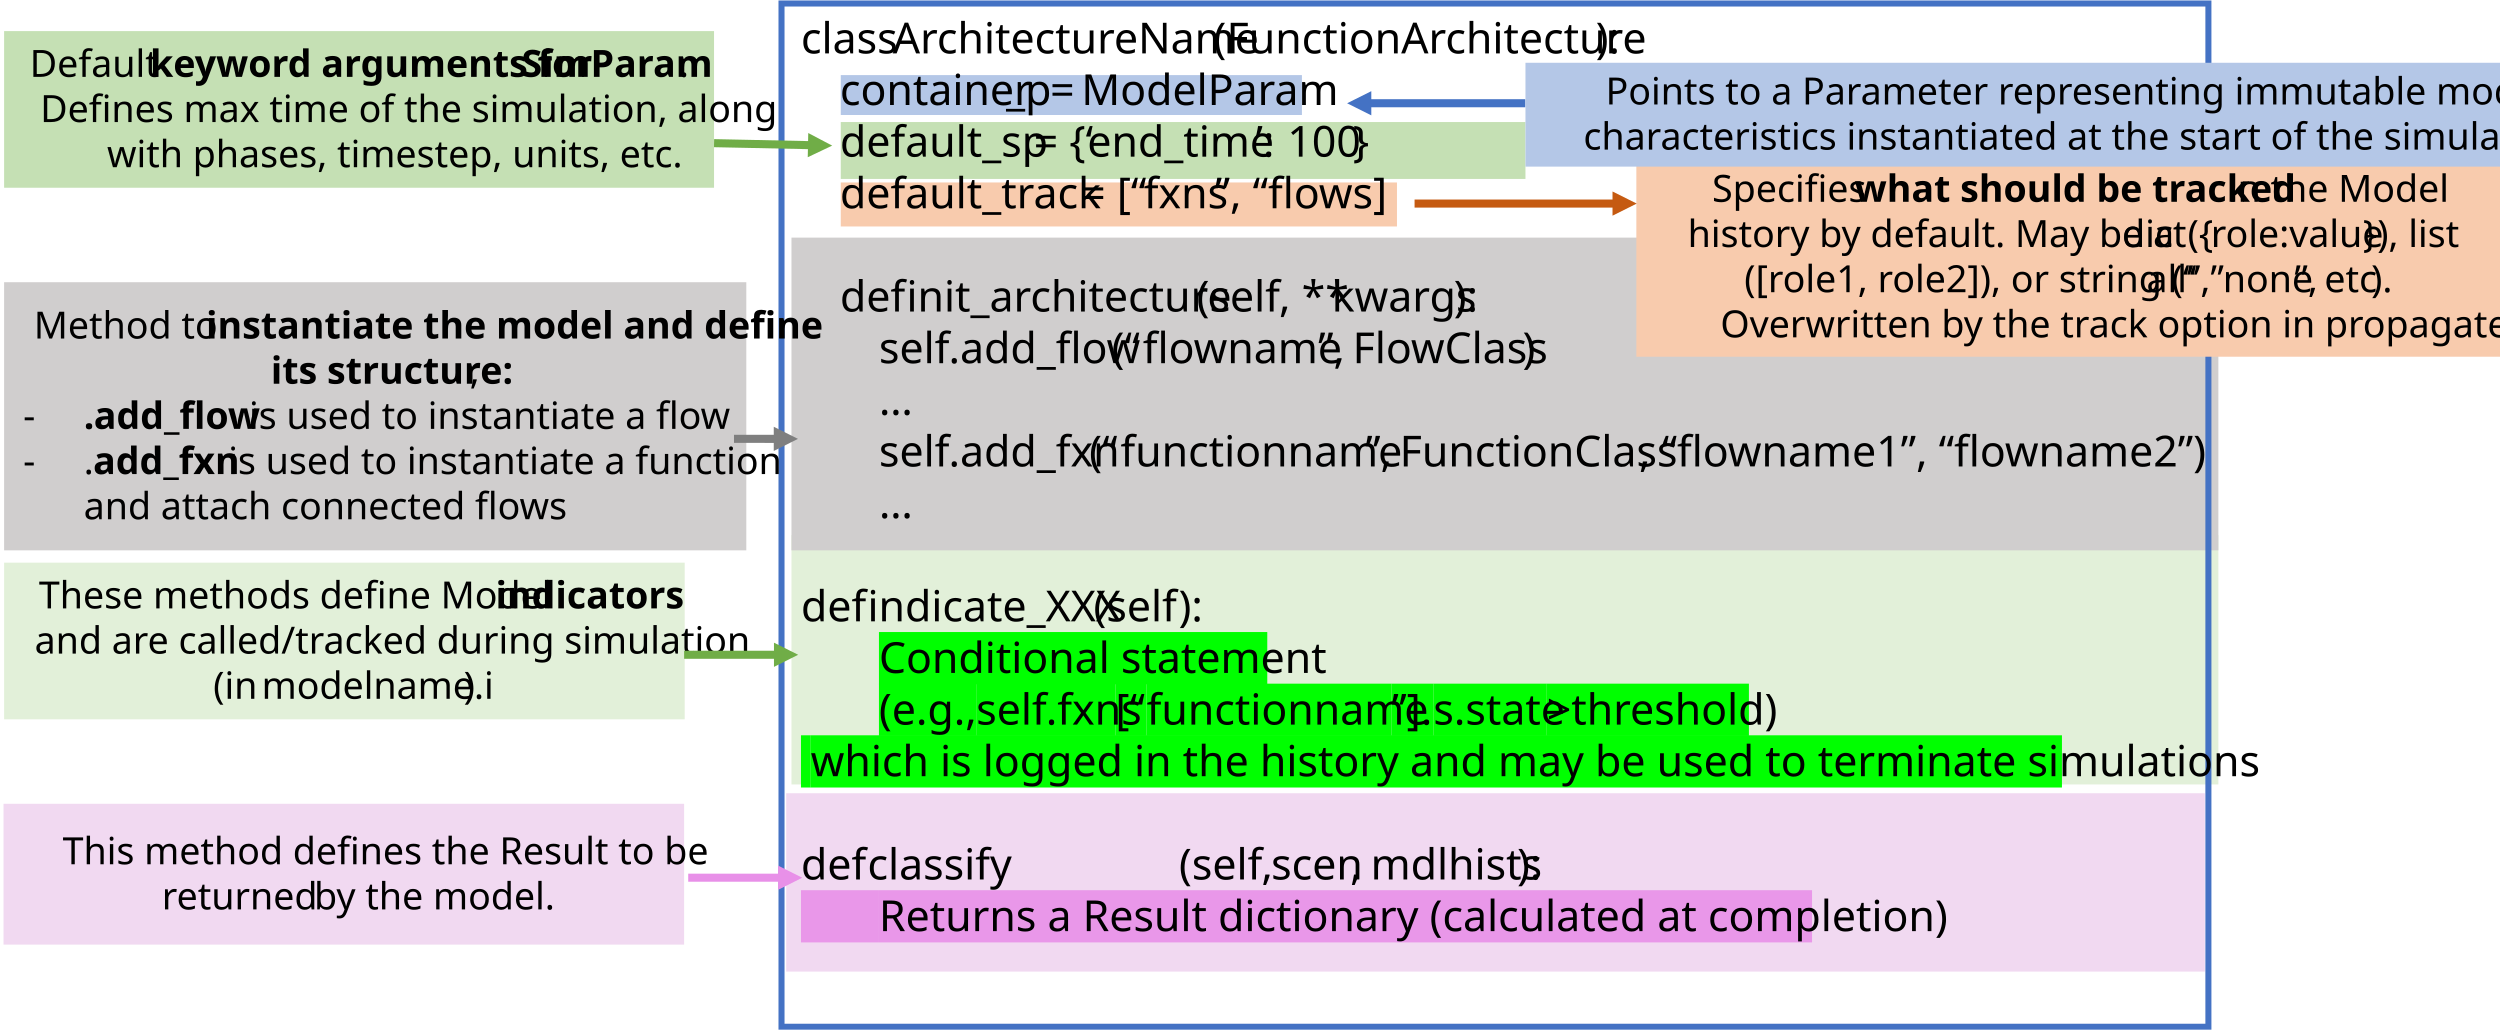
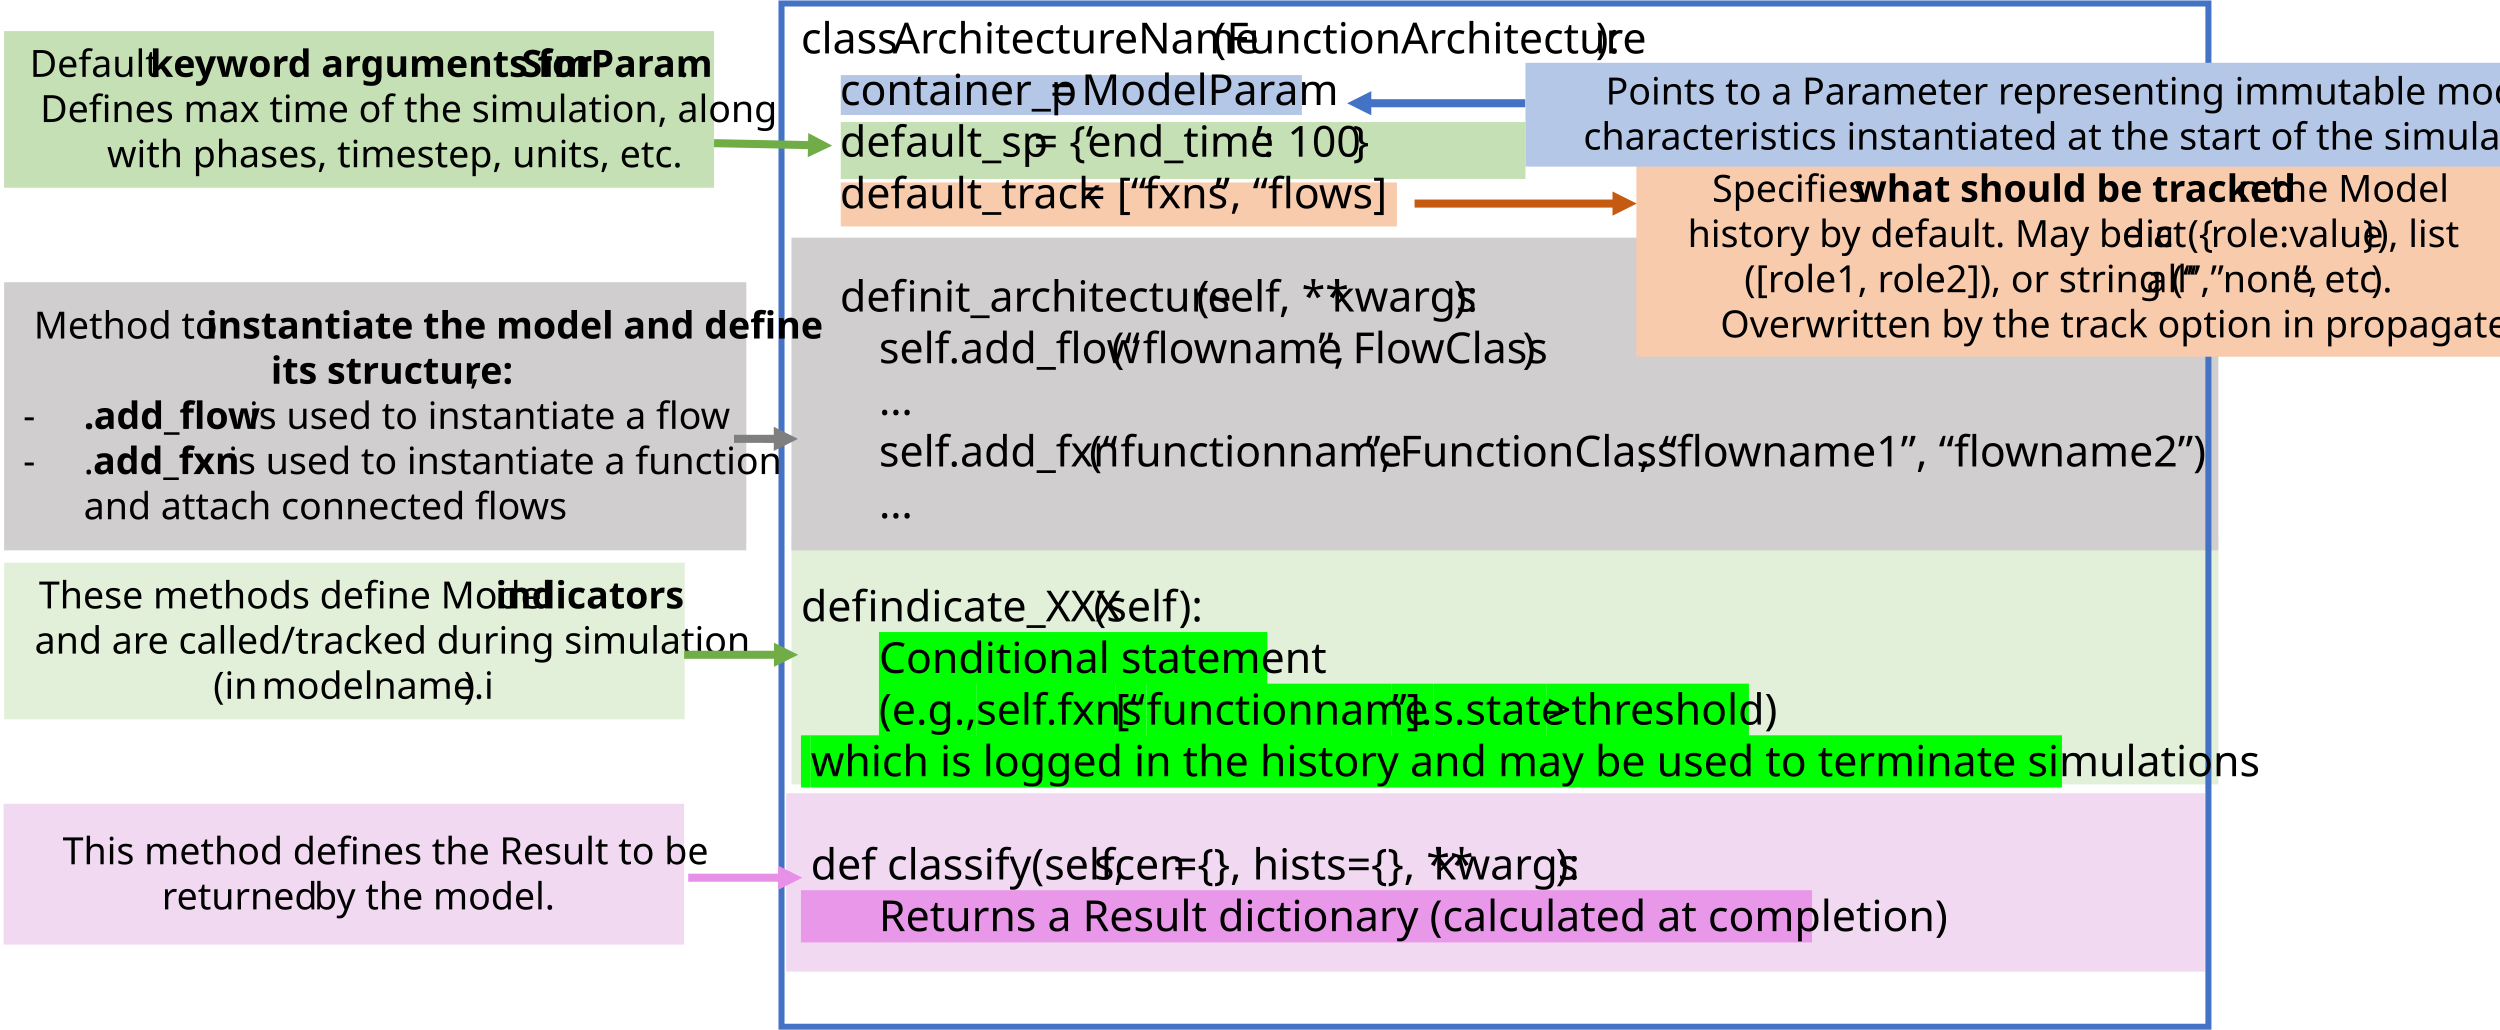
<svg xmlns="http://www.w3.org/2000/svg" width="4261" height="1755" xml:space="preserve" overflow="hidden">
  <g transform="translate(-68 -326)">
    <rect x="1417" y="1238" width="2432" height="425" fill="#E2F0D9" />
    <rect x="1408" y="1678" width="2418" height="304" fill="#F1D9F1" />
    <rect x="1417" y="731" width="2432" height="533" fill="#D0CECE" />
    <rect x="1501" y="637" width="948" height="75" fill="#F8CBAD" />
    <rect x="1501" y="534" width="1167" height="97" fill="#C5E0B4" />
    <rect x="1501" y="454" width="786" height="68" fill="#B4C7E7" />
    <rect x="1400" y="332" width="2432" height="1744" stroke="#4472C4" stroke-width="10.312" stroke-miterlimit="8" fill="none" />
    <path d="M1566.08 1403.24 2227.94 1403.24 2227.94 1492.24 1566.08 1492.24Z" fill="#00FF00" fill-rule="evenodd" />
    <path d="M1566.08 1491.24 1731.86 1491.24 1731.86 1580.24 1566.08 1580.24Z" fill="#00FF00" fill-rule="evenodd" />
    <path d="M1731.86 1491.24 1969.03 1491.24 1969.03 1580.24 1731.86 1580.24Z" fill="#00FF00" fill-rule="evenodd" />
    <path d="M1969.03 1491.24 2022.31 1491.24 2022.31 1580.24 1969.03 1580.24Z" fill="#00FF00" fill-rule="evenodd" />
    <path d="M2022.31 1491.24 2439.39 1491.24 2439.39 1580.24 2022.31 1580.24Z" fill="#00FF00" fill-rule="evenodd" />
    <path d="M2439.39 1491.24 2511.01 1491.24 2511.01 1580.24 2439.39 1580.24Z" fill="#00FF00" fill-rule="evenodd" />
    <path d="M2511.01 1491.24 2704.33 1491.24 2704.33 1580.24 2511.01 1580.24Z" fill="#00FF00" fill-rule="evenodd" />
    <path d="M2704.33 1491.24 3048.84 1491.24 3048.84 1580.24 2704.33 1580.24Z" fill="#00FF00" fill-rule="evenodd" />
    <path d="M1433.17 1579.24 1449.78 1579.24 1449.78 1668.24 1433.17 1668.24Z" fill="#00FF00" fill-rule="evenodd" />
    <path d="M1449.78 1579.24 3582.38 1579.24 3582.38 1668.24 1449.78 1668.24Z" fill="#00FF00" fill-rule="evenodd" />
    <path d="M1433.17 1843.24 1566.08 1843.24 1566.08 1932.24 1433.17 1932.24Z" fill="#E997E9" fill-rule="evenodd" />
    <path d="M1566.08 1843.24 3156.43 1843.24 3156.43 1932.24 1566.08 1932.24Z" fill="#E997E9" fill-rule="evenodd" />
    <text font-family="Calibri,Calibri_MSFontService,sans-serif" font-weight="400" font-size="73" transform="matrix(1 0 0 1 1433.17 417)">class </text>
    <text font-family="Calibri,Calibri_MSFontService,sans-serif" font-weight="400" font-size="73" transform="matrix(1 0 0 1 1589.57 417)">ArchitectureName</text>
    <text font-family="Calibri,Calibri_MSFontService,sans-serif" font-weight="400" font-size="73" transform="matrix(1 0 0 1 2136.18 417)">(</text>
    <text font-family="Calibri,Calibri_MSFontService,sans-serif" font-weight="400" font-size="73" transform="matrix(1 0 0 1 2158.53 417)">FunctionArchitecture</text>
    <text font-family="Calibri,Calibri_MSFontService,sans-serif" font-weight="400" font-size="73" transform="matrix(1 0 0 1 2787.63 417)">):</text>
-     <text font-family="Calibri,Calibri_MSFontService,sans-serif" font-weight="400" font-size="73" transform="matrix(1 0 0 1 1499.63 505)">container</text>
-     <text font-family="Calibri,Calibri_MSFontService,sans-serif" font-weight="400" font-size="73" transform="matrix(1 0 0 1 1782.74 505)">_p</text>
+     <text font-family="Calibri,Calibri_MSFontService,sans-serif" font-weight="400" font-size="73" transform="matrix(1 0 0 1 1499.63 505)">container_p</text>
    <text font-family="Calibri,Calibri_MSFontService,sans-serif" font-weight="400" font-size="73" transform="matrix(1 0 0 1 1857.79 505)">= </text>
    <text font-family="Calibri,Calibri_MSFontService,sans-serif" font-weight="400" font-size="73" transform="matrix(1 0 0 1 1911.07 505)">ModelParam</text>
    <text font-family="Calibri,Calibri_MSFontService,sans-serif" font-weight="400" font-size="73" transform="matrix(1 0 0 1 1499.63 593)">default_sp</text>
    <text font-family="Calibri,Calibri_MSFontService,sans-serif" font-weight="400" font-size="73" transform="matrix(1 0 0 1 1829.83 593)">= {‘</text>
    <text font-family="Calibri,Calibri_MSFontService,sans-serif" font-weight="400" font-size="73" transform="matrix(1 0 0 1 1921.25 593)">end_time</text>
    <text font-family="Calibri,Calibri_MSFontService,sans-serif" font-weight="400" font-size="73" transform="matrix(1 0 0 1 2207.7 593)">’:</text>
    <text font-family="Calibri,Calibri_MSFontService,sans-serif" font-weight="400" font-size="73" transform="matrix(1 0 0 1 2262.13 593)">100</text>
    <text font-family="Calibri,Calibri_MSFontService,sans-serif" font-weight="400" font-size="73" transform="matrix(1 0 0 1 2373.85 593)">}</text>
    <text font-family="Calibri,Calibri_MSFontService,sans-serif" font-weight="400" font-size="73" transform="matrix(1 0 0 1 1499.63 681)">default_track</text>
    <text font-family="Calibri,Calibri_MSFontService,sans-serif" font-weight="400" font-size="73" transform="matrix(1 0 0 1 1910.82 681)">= [“</text>
    <text font-family="Calibri,Calibri_MSFontService,sans-serif" font-weight="400" font-size="73" transform="matrix(1 0 0 1 2017.38 681)">fxns</text>
    <text font-family="Calibri,Calibri_MSFontService,sans-serif" font-weight="400" font-size="73" transform="matrix(1 0 0 1 2138.27 681)">”, “flows]</text>
    <text font-family="Calibri,Calibri_MSFontService,sans-serif" font-weight="400" font-size="73" transform="matrix(1 0 0 1 1499.63 857)">def </text>
    <text font-family="Calibri,Calibri_MSFontService,sans-serif" font-weight="400" font-size="73" transform="matrix(1 0 0 1 1612.99 857)">init_architecture</text>
    <text font-family="Calibri,Calibri_MSFontService,sans-serif" font-weight="400" font-size="73" transform="matrix(1 0 0 1 2107.47 857)">(self, **</text>
    <text font-family="Calibri,Calibri_MSFontService,sans-serif" font-weight="400" font-size="73" transform="matrix(1 0 0 1 2337.85 857)">kwargs</text>
    <text font-family="Calibri,Calibri_MSFontService,sans-serif" font-weight="400" font-size="73" transform="matrix(1 0 0 1 2545.7 857)">):</text>
    <text font-family="Calibri,Calibri_MSFontService,sans-serif" font-weight="400" font-size="73" transform="matrix(1 0 0 1 1566.08 945)">self.add_flow</text>
    <text font-family="Calibri,Calibri_MSFontService,sans-serif" font-weight="400" font-size="73" transform="matrix(1 0 0 1 1962.52 945)">(“</text>
    <text font-family="Calibri,Calibri_MSFontService,sans-serif" font-weight="400" font-size="73" transform="matrix(1 0 0 1 2015.8 945)">flowname</text>
    <text font-family="Calibri,Calibri_MSFontService,sans-serif" font-weight="400" font-size="73" transform="matrix(1 0 0 1 2314.57 945)">”, </text>
    <text font-family="Calibri,Calibri_MSFontService,sans-serif" font-weight="400" font-size="73" transform="matrix(1 0 0 1 2373.37 945)">FlowClass</text>
    <text font-family="Calibri,Calibri_MSFontService,sans-serif" font-weight="400" font-size="73" transform="matrix(1 0 0 1 2662.97 945)">)</text>
    <text font-family="Calibri,Calibri_MSFontService,sans-serif" font-weight="400" font-size="73" transform="matrix(1 0 0 1 1566.08 1033)">…</text>
    <text font-family="Calibri,Calibri_MSFontService,sans-serif" font-weight="400" font-size="73" transform="matrix(1 0 0 1 1566.08 1121)">self.add_fxn</text>
    <text font-family="Calibri,Calibri_MSFontService,sans-serif" font-weight="400" font-size="73" transform="matrix(1 0 0 1 1924.43 1121)">(“</text>
    <text font-family="Calibri,Calibri_MSFontService,sans-serif" font-weight="400" font-size="73" transform="matrix(1 0 0 1 1977.71 1121)">functionname</text>
    <text font-family="Calibri,Calibri_MSFontService,sans-serif" font-weight="400" font-size="73" transform="matrix(1 0 0 1 2394.8 1121)">”, </text>
    <text font-family="Calibri,Calibri_MSFontService,sans-serif" font-weight="400" font-size="73" transform="matrix(1 0 0 1 2453.6 1121)">FunctionClass</text>
    <text font-family="Calibri,Calibri_MSFontService,sans-serif" font-weight="400" font-size="73" transform="matrix(1 0 0 1 2861.52 1121)">, “flowname1”, “flowname2”)</text>
    <text font-family="Calibri,Calibri_MSFontService,sans-serif" font-weight="400" font-size="73" transform="matrix(1 0 0 1 1566.08 1209)">…</text>
    <text font-family="Calibri,Calibri_MSFontService,sans-serif" font-weight="400" font-size="73" transform="matrix(1 0 0 1 1433.17 1385)">def </text>
    <text font-family="Calibri,Calibri_MSFontService,sans-serif" font-weight="400" font-size="73" transform="matrix(1 0 0 1 1546.54 1385)">indicate_XXX</text>
    <text font-family="Calibri,Calibri_MSFontService,sans-serif" font-weight="400" font-size="73" transform="matrix(1 0 0 1 1931.74 1385)">(self):</text>
    <text font-family="Calibri,Calibri_MSFontService,sans-serif" font-weight="400" font-size="73" transform="matrix(1 0 0 1 1566.08 1473)">Conditional statement</text>
    <text font-family="Calibri,Calibri_MSFontService,sans-serif" font-weight="400" font-size="73" transform="matrix(1 0 0 1 1566.08 1561)">(e.g., </text>
    <text font-family="Calibri,Calibri_MSFontService,sans-serif" font-weight="400" font-size="73" transform="matrix(1 0 0 1 1731.86 1561)">self.fxns</text>
    <text font-family="Calibri,Calibri_MSFontService,sans-serif" font-weight="400" font-size="73" transform="matrix(1 0 0 1 1969.03 1561)">[“</text>
    <text font-family="Calibri,Calibri_MSFontService,sans-serif" font-weight="400" font-size="73" transform="matrix(1 0 0 1 2022.31 1561)">functionname</text>
    <text font-family="Calibri,Calibri_MSFontService,sans-serif" font-weight="400" font-size="73" transform="matrix(1 0 0 1 2439.39 1561)">”].</text>
    <text font-family="Calibri,Calibri_MSFontService,sans-serif" font-weight="400" font-size="73" transform="matrix(1 0 0 1 2511.01 1561)">s.state</text>
    <text font-family="Calibri,Calibri_MSFontService,sans-serif" font-weight="400" font-size="73" transform="matrix(1 0 0 1 2704.33 1561)">&gt;threshold)</text>
    <text font-family="Calibri,Calibri_MSFontService,sans-serif" font-weight="400" font-size="73" transform="matrix(1 0 0 1 1433.17 1649)"> </text>
    <text font-family="Calibri,Calibri_MSFontService,sans-serif" font-weight="400" font-size="73" transform="matrix(1 0 0 1 1449.78 1649)">which is logged in the history and may be used to terminate simulations</text>
-     <text font-family="Calibri,Calibri_MSFontService,sans-serif" font-weight="400" font-size="73" transform="matrix(1 0 0 1 1433.17 1825)">def </text>
-     <text font-family="Calibri,Calibri_MSFontService,sans-serif" font-weight="400" font-size="73" transform="matrix(1 0 0 1 1546.54 1825)">classify</text>
-     <text font-family="Calibri,Calibri_MSFontService,sans-serif" font-weight="400" font-size="73" transform="matrix(1 0 0 1 2077.47 1825)">(self, </text>
-     <text font-family="Calibri,Calibri_MSFontService,sans-serif" font-weight="400" font-size="73" transform="matrix(1 0 0 1 2234.52 1825)">scen</text>
-     <text font-family="Calibri,Calibri_MSFontService,sans-serif" font-weight="400" font-size="73" transform="matrix(1 0 0 1 2369.15 1825)">, </text>
-     <text font-family="Calibri,Calibri_MSFontService,sans-serif" font-weight="400" font-size="73" transform="matrix(1 0 0 1 2404.1 1825)">mdlhists</text>
-     <text font-family="Calibri,Calibri_MSFontService,sans-serif" font-weight="400" font-size="73" transform="matrix(1 0 0 1 2653.64 1825)">):</text>
+     <text font-family="Calibri,Calibri_MSFontService,sans-serif" font-weight="400" font-size="73" transform="matrix(1 0 0 1 1449.78 1825)">def classify(self, </text>
+     <text font-family="Calibri,Calibri_MSFontService,sans-serif" font-weight="400" font-size="73" transform="matrix(1 0 0 1 1932.54 1825)">scen</text>
+     <text font-family="Calibri,Calibri_MSFontService,sans-serif" font-weight="400" font-size="73" transform="matrix(1 0 0 1 2067.18 1825)">={}, hists={}, **</text>
+     <text font-family="Calibri,Calibri_MSFontService,sans-serif" font-weight="400" font-size="73" transform="matrix(1 0 0 1 2511.51 1825)">kwargs</text>
+     <text font-family="Calibri,Calibri_MSFontService,sans-serif" font-weight="400" font-size="73" transform="matrix(1 0 0 1 2719.37 1825)">):</text>
    <text font-family="Calibri,Calibri_MSFontService,sans-serif" font-weight="400" font-size="73" transform="matrix(1 0 0 1 1433.17 1913)">        </text>
    <text font-family="Calibri,Calibri_MSFontService,sans-serif" font-weight="400" font-size="73" transform="matrix(1 0 0 1 1566.08 1913)">Returns a Result dictionary (calculated at completion)</text>
    <rect x="2857" y="594" width="1472" height="340" fill="#F8CBAD" />
    <text font-family="Calibri,Calibri_MSFontService,sans-serif" font-weight="400" font-size="64" transform="matrix(1 0 0 1 2986.07 670)">Specifies </text>
    <text font-family="Calibri,Calibri_MSFontService,sans-serif" font-weight="700" font-size="64" transform="matrix(1 0 0 1 3228.99 670)">what should be tracked</text>
    <text font-family="Calibri,Calibri_MSFontService,sans-serif" font-weight="400" font-size="64" transform="matrix(1 0 0 1 3865.16 670)">in the Model </text>
    <text font-family="Calibri,Calibri_MSFontService,sans-serif" font-weight="400" font-size="64" transform="matrix(1 0 0 1 2944.43 747)">history by default. May be a </text>
    <text font-family="Calibri,Calibri_MSFontService,sans-serif" font-weight="400" font-size="64" transform="matrix(1 0 0 1 3684.87 747)">dict</text>
    <text font-family="Calibri,Calibri_MSFontService,sans-serif" font-weight="400" font-size="64" transform="matrix(1 0 0 1 3796.59 747)">({</text>
    <text font-family="Calibri,Calibri_MSFontService,sans-serif" font-weight="400" font-size="64" transform="matrix(1 0 0 1 3836.12 747)">role:value</text>
    <text font-family="Calibri,Calibri_MSFontService,sans-serif" font-weight="400" font-size="64" transform="matrix(1 0 0 1 4095.4 747)">}), list </text>
    <text font-family="Calibri,Calibri_MSFontService,sans-serif" font-weight="400" font-size="64" transform="matrix(1 0 0 1 3040.98 824)">([role1, role2]), or string (“</text>
    <text font-family="Calibri,Calibri_MSFontService,sans-serif" font-weight="400" font-size="64" transform="matrix(1 0 0 1 3726.44 824)">all”,”none</text>
    <text font-family="Calibri,Calibri_MSFontService,sans-serif" font-weight="400" font-size="64" transform="matrix(1 0 0 1 3978.55 824)">”, </text>
    <text font-family="Calibri,Calibri_MSFontService,sans-serif" font-weight="400" font-size="64" transform="matrix(1 0 0 1 4029.63 824)">etc</text>
    <text font-family="Calibri,Calibri_MSFontService,sans-serif" font-weight="400" font-size="64" transform="matrix(1 0 0 1 4109.29 824)">). </text>
    <text font-family="Calibri,Calibri_MSFontService,sans-serif" font-weight="400" font-size="64" transform="matrix(1 0 0 1 3000.14 901)">Overwritten by the track option in propagate. </text>
    <rect x="2668" y="433" width="1661" height="177" fill="#B4C7E7" />
    <text font-family="Calibri,Calibri_MSFontService,sans-serif" font-weight="400" font-size="64" transform="matrix(1 0 0 1 2804.57 504)">Points to a Parameter representing immutable model </text>
    <text font-family="Calibri,Calibri_MSFontService,sans-serif" font-weight="400" font-size="64" transform="matrix(1 0 0 1 2766.78 581)">characteristics instantiated at the start of the simulation</text>
    <rect x="75" y="807" width="1265" height="457" fill="#D0CECE" />
    <text font-family="Calibri,Calibri_MSFontService,sans-serif" font-weight="400" font-size="64" transform="matrix(1 0 0 1 125.638 903)">Method to </text>
    <text font-family="Calibri,Calibri_MSFontService,sans-serif" font-weight="700" font-size="64" transform="matrix(1 0 0 1 419.155 903)">instantiate the model and define </text>
    <text font-family="Calibri,Calibri_MSFontService,sans-serif" font-weight="700" font-size="64" transform="matrix(1 0 0 1 529.59 980)">its structure:</text>
    <text font-family="Calibri,Calibri_MSFontService,sans-serif" font-weight="400" font-size="64" transform="matrix(1 0 0 1 868.482 980)">,</text>
    <text font-family="Calibri,Calibri_MSFontService,sans-serif" font-weight="400" font-size="64" transform="matrix(1 0 0 1 107.511 1057)">-</text>
    <text font-family="Calibri,Calibri_MSFontService,sans-serif" font-weight="700" font-size="64" transform="matrix(1 0 0 1 210.636 1057)">.</text>
    <text font-family="Calibri,Calibri_MSFontService,sans-serif" font-weight="700" font-size="64" transform="matrix(1 0 0 1 227.823 1057)">add_flow</text>
    <text font-family="Calibri,Calibri_MSFontService,sans-serif" font-weight="400" font-size="64" transform="matrix(1 0 0 1 492.396 1057)">is used to instantiate a flow</text>
    <text font-family="Calibri,Calibri_MSFontService,sans-serif" font-weight="400" font-size="64" transform="matrix(1 0 0 1 107.511 1134)">-</text>
    <text font-family="Calibri,Calibri_MSFontService,sans-serif" font-weight="400" font-size="64" transform="matrix(1 0 0 1 210.636 1134)">.</text>
    <text font-family="Calibri,Calibri_MSFontService,sans-serif" font-weight="700" font-size="64" transform="matrix(1 0 0 1 226.678 1134)">add_fxn</text>
    <text font-family="Calibri,Calibri_MSFontService,sans-serif" font-weight="400" font-size="64" transform="matrix(1 0 0 1 456.99 1134)">is used to instantiate a function </text>
    <text font-family="Calibri,Calibri_MSFontService,sans-serif" font-weight="400" font-size="64" transform="matrix(1 0 0 1 210.636 1211)">and attach connected flows</text>
    <path d="M8.17352e-06-6.875 269.183-6.875 269.183 6.875-8.17352e-06 6.875ZM262.308-20.625 303.558 0 262.308 20.625Z" fill="#4472C4" transform="matrix(-1 0 0 1 2667.56 502)" />
    <path d="M2479 666.125 2823.25 666.125 2823.25 679.875 2479 679.875ZM2816.37 652.375 2857.62 673 2816.37 693.625Z" fill="#C55A11" />
    <path d="M1285.14 563.126 1452.17 566.614 1451.88 580.361 1284.86 576.873ZM1445.58 552.724 1486.39 574.205 1444.72 593.965Z" fill="#70AD47" />
    <path d="M1319 1067.12 1393.67 1067.13 1393.67 1080.88 1319 1080.87ZM1386.79 1053.38 1428.04 1074 1386.79 1094.63Z" fill="#7F7F7F" />
    <rect x="75" y="1285" width="1160" height="267" fill="#E2F0D9" />
    <text font-family="Calibri,Calibri_MSFontService,sans-serif" font-weight="400" font-size="64" transform="matrix(1 0 0 1 134.278 1363)">These methods define Model </text>
    <text font-family="Calibri,Calibri_MSFontService,sans-serif" font-weight="700" font-size="64" transform="matrix(1 0 0 1 912.528 1363)">indicators</text>
    <text font-family="Calibri,Calibri_MSFontService,sans-serif" font-weight="400" font-size="64" transform="matrix(1 0 0 1 126.991 1440)">and are called/tracked during simulation </text>
    <text font-family="Calibri,Calibri_MSFontService,sans-serif" font-weight="400" font-size="64" transform="matrix(1 0 0 1 431.416 1517)">(in </text>
    <text font-family="Calibri,Calibri_MSFontService,sans-serif" font-weight="400" font-size="64" transform="matrix(1 0 0 1 513.916 1517)">modelname.i</text>
    <text font-family="Calibri,Calibri_MSFontService,sans-serif" font-weight="400" font-size="64" transform="matrix(1 0 0 1 858.239 1517)">)</text>
    <rect x="75" y="379" width="1210" height="267" fill="#C5E0B4" />
    <text font-family="Calibri,Calibri_MSFontService,sans-serif" font-weight="400" font-size="64" transform="matrix(1 0 0 1 118.675 457)">Default </text>
    <text font-family="Calibri,Calibri_MSFontService,sans-serif" font-weight="700" font-size="64" transform="matrix(1 0 0 1 323.665 457)">keyword arguments for </text>
    <text font-family="Calibri,Calibri_MSFontService,sans-serif" font-weight="700" font-size="64" transform="matrix(1 0 0 1 956.852 457)">SimParam</text>
    <text font-family="Calibri,Calibri_MSFontService,sans-serif" font-weight="400" font-size="64" transform="matrix(1 0 0 1 1225.16 457)">. </text>
    <text font-family="Calibri,Calibri_MSFontService,sans-serif" font-weight="400" font-size="64" transform="matrix(1 0 0 1 136.55 534)">Defines max time of the simulation, along </text>
    <text font-family="Calibri,Calibri_MSFontService,sans-serif" font-weight="400" font-size="64" transform="matrix(1 0 0 1 250.377 611)">with phases, timestep, units, etc.</text>
    <path d="M1234 1435.12 1394.04 1435.13 1394.04 1448.88 1234 1448.88ZM1387.16 1421.38 1428.41 1442 1387.16 1462.63Z" fill="#70AD47" />
    <rect x="74" y="1696" width="1160" height="240" fill="#F1D9F1" />
    <text font-family="Calibri,Calibri_MSFontService,sans-serif" font-weight="400" font-size="64" transform="matrix(1 0 0 1 174.781 1799)">This method defines the Result to be </text>
    <text font-family="Calibri,Calibri_MSFontService,sans-serif" font-weight="400" font-size="64" transform="matrix(1 0 0 1 343.791 1876)">returned </text>
    <text font-family="Calibri,Calibri_MSFontService,sans-serif" font-weight="400" font-size="64" transform="matrix(1 0 0 1 603.277 1876)">by the model.</text>
    <path d="M1241 1815.12 1401.04 1815.13 1401.04 1828.88 1241 1828.87ZM1394.16 1801.38 1435.41 1822 1394.16 1842.63Z" fill="#E890E8" />
  </g>
</svg>
